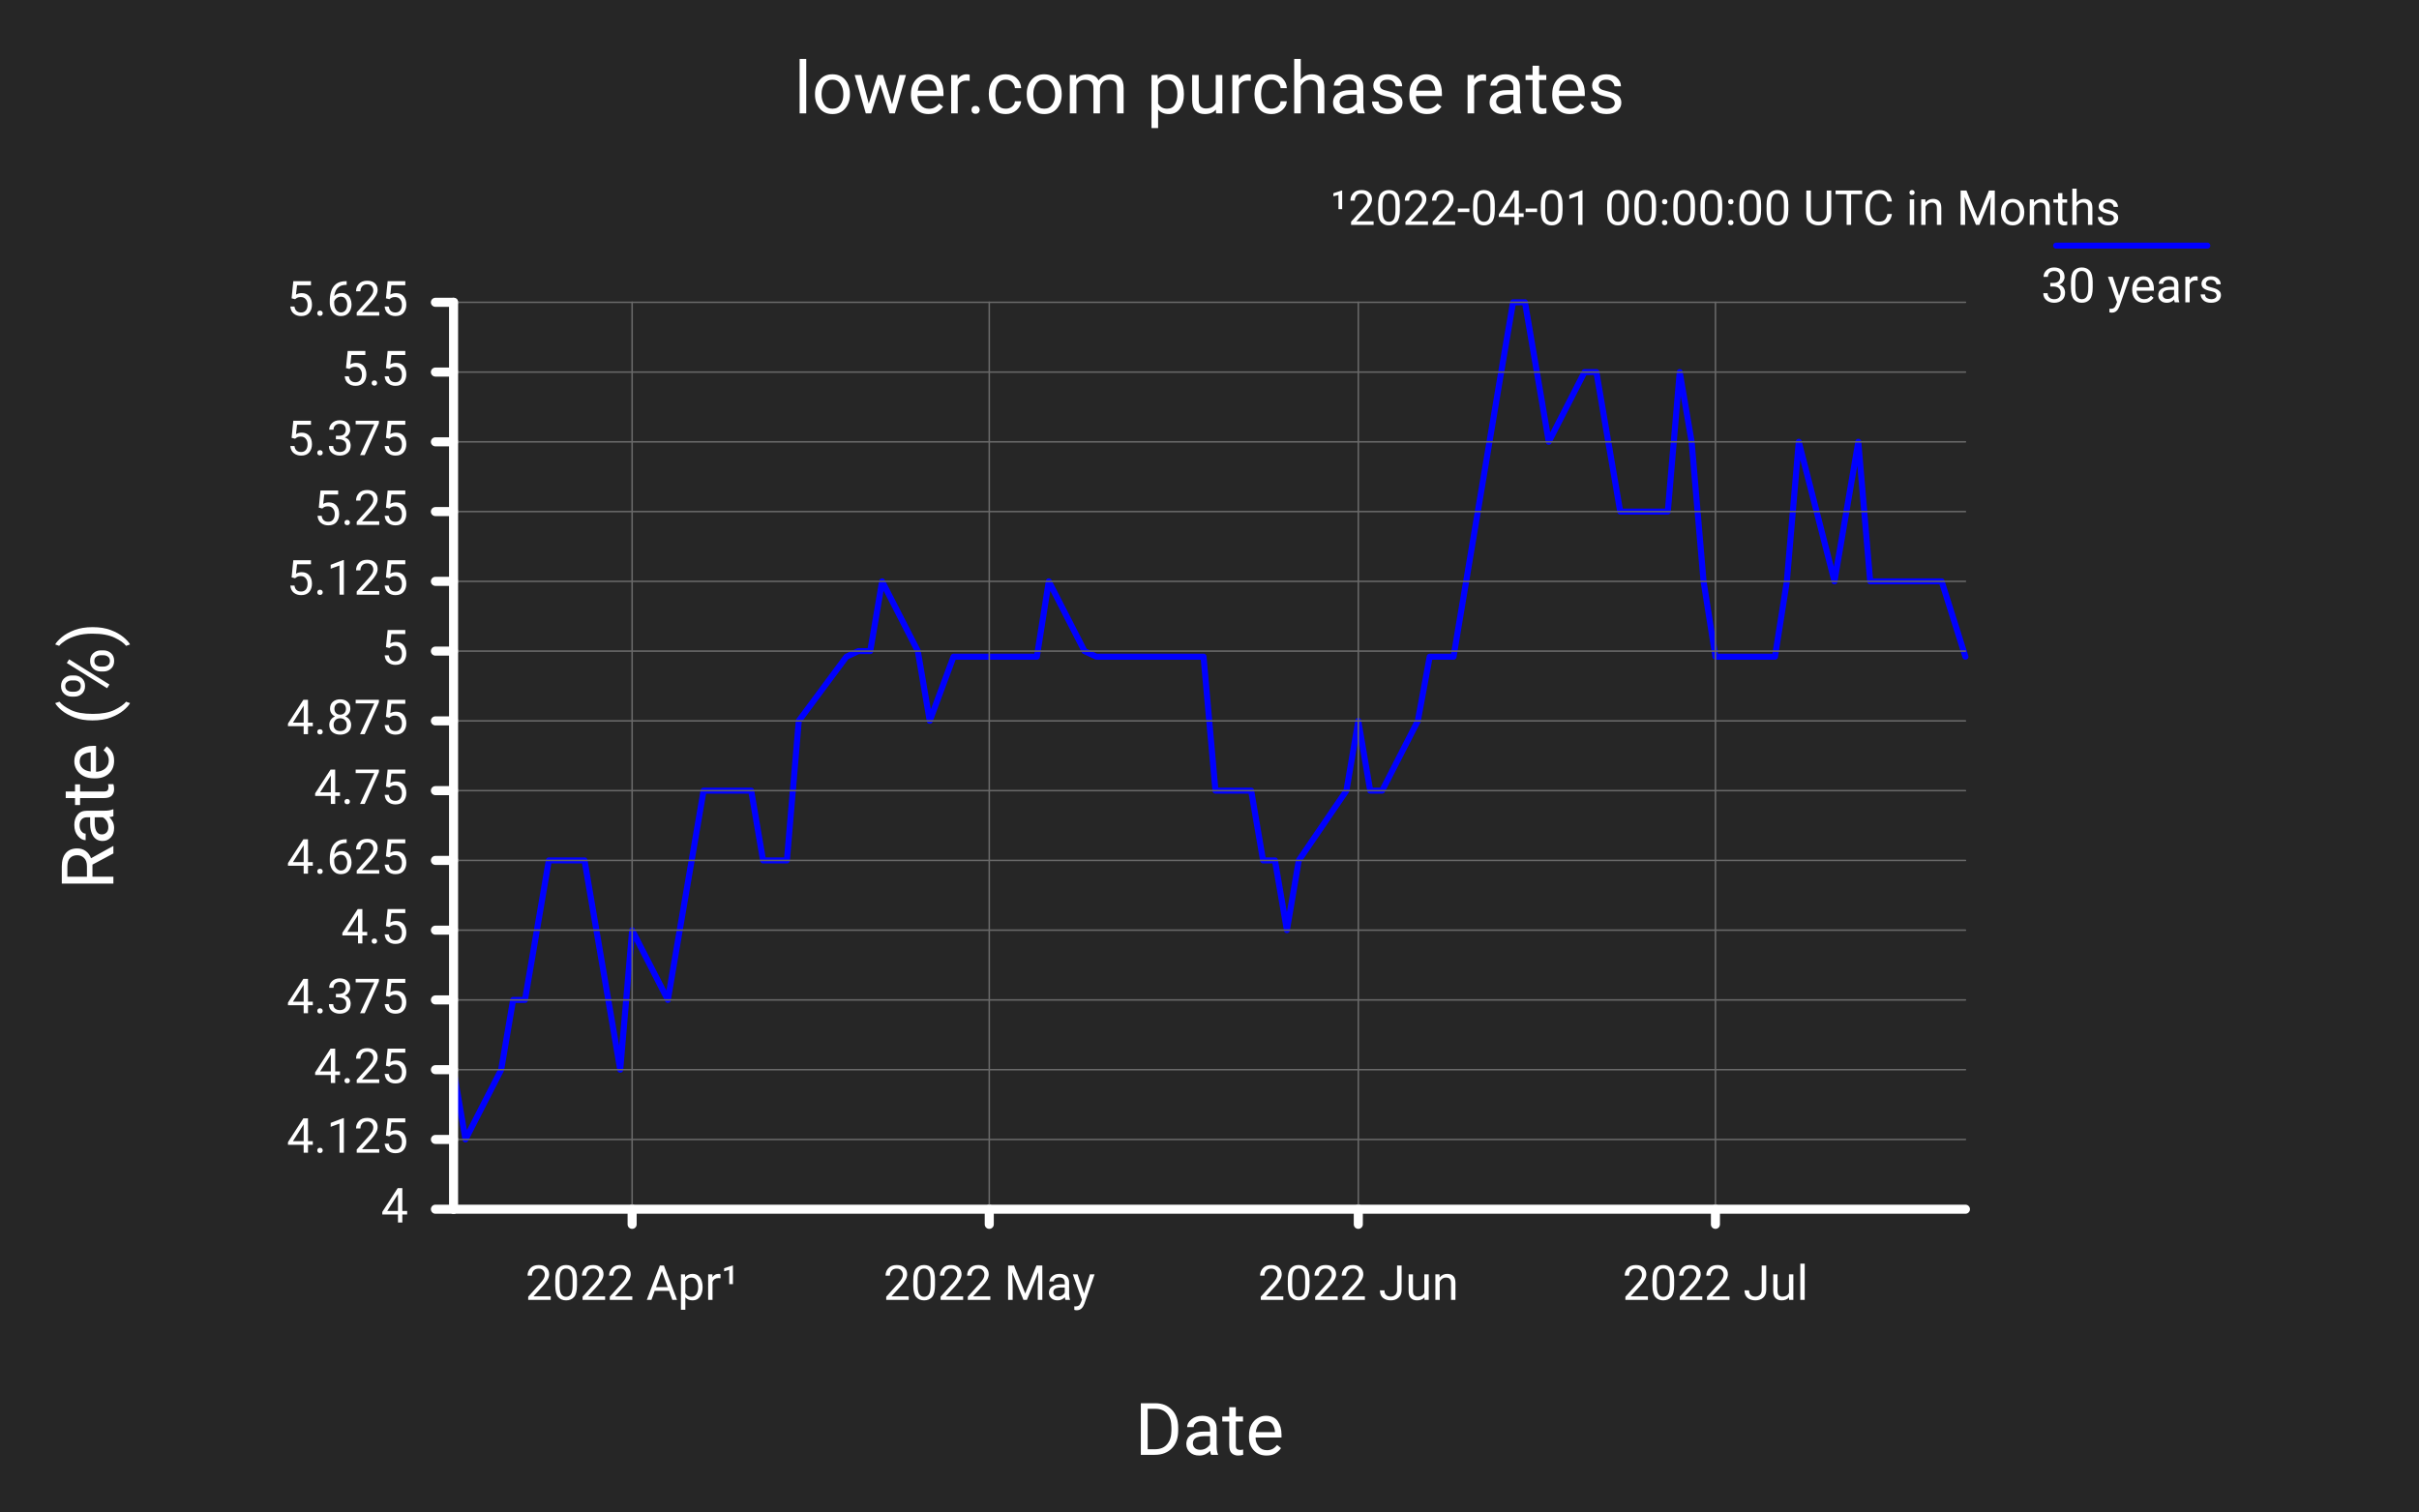
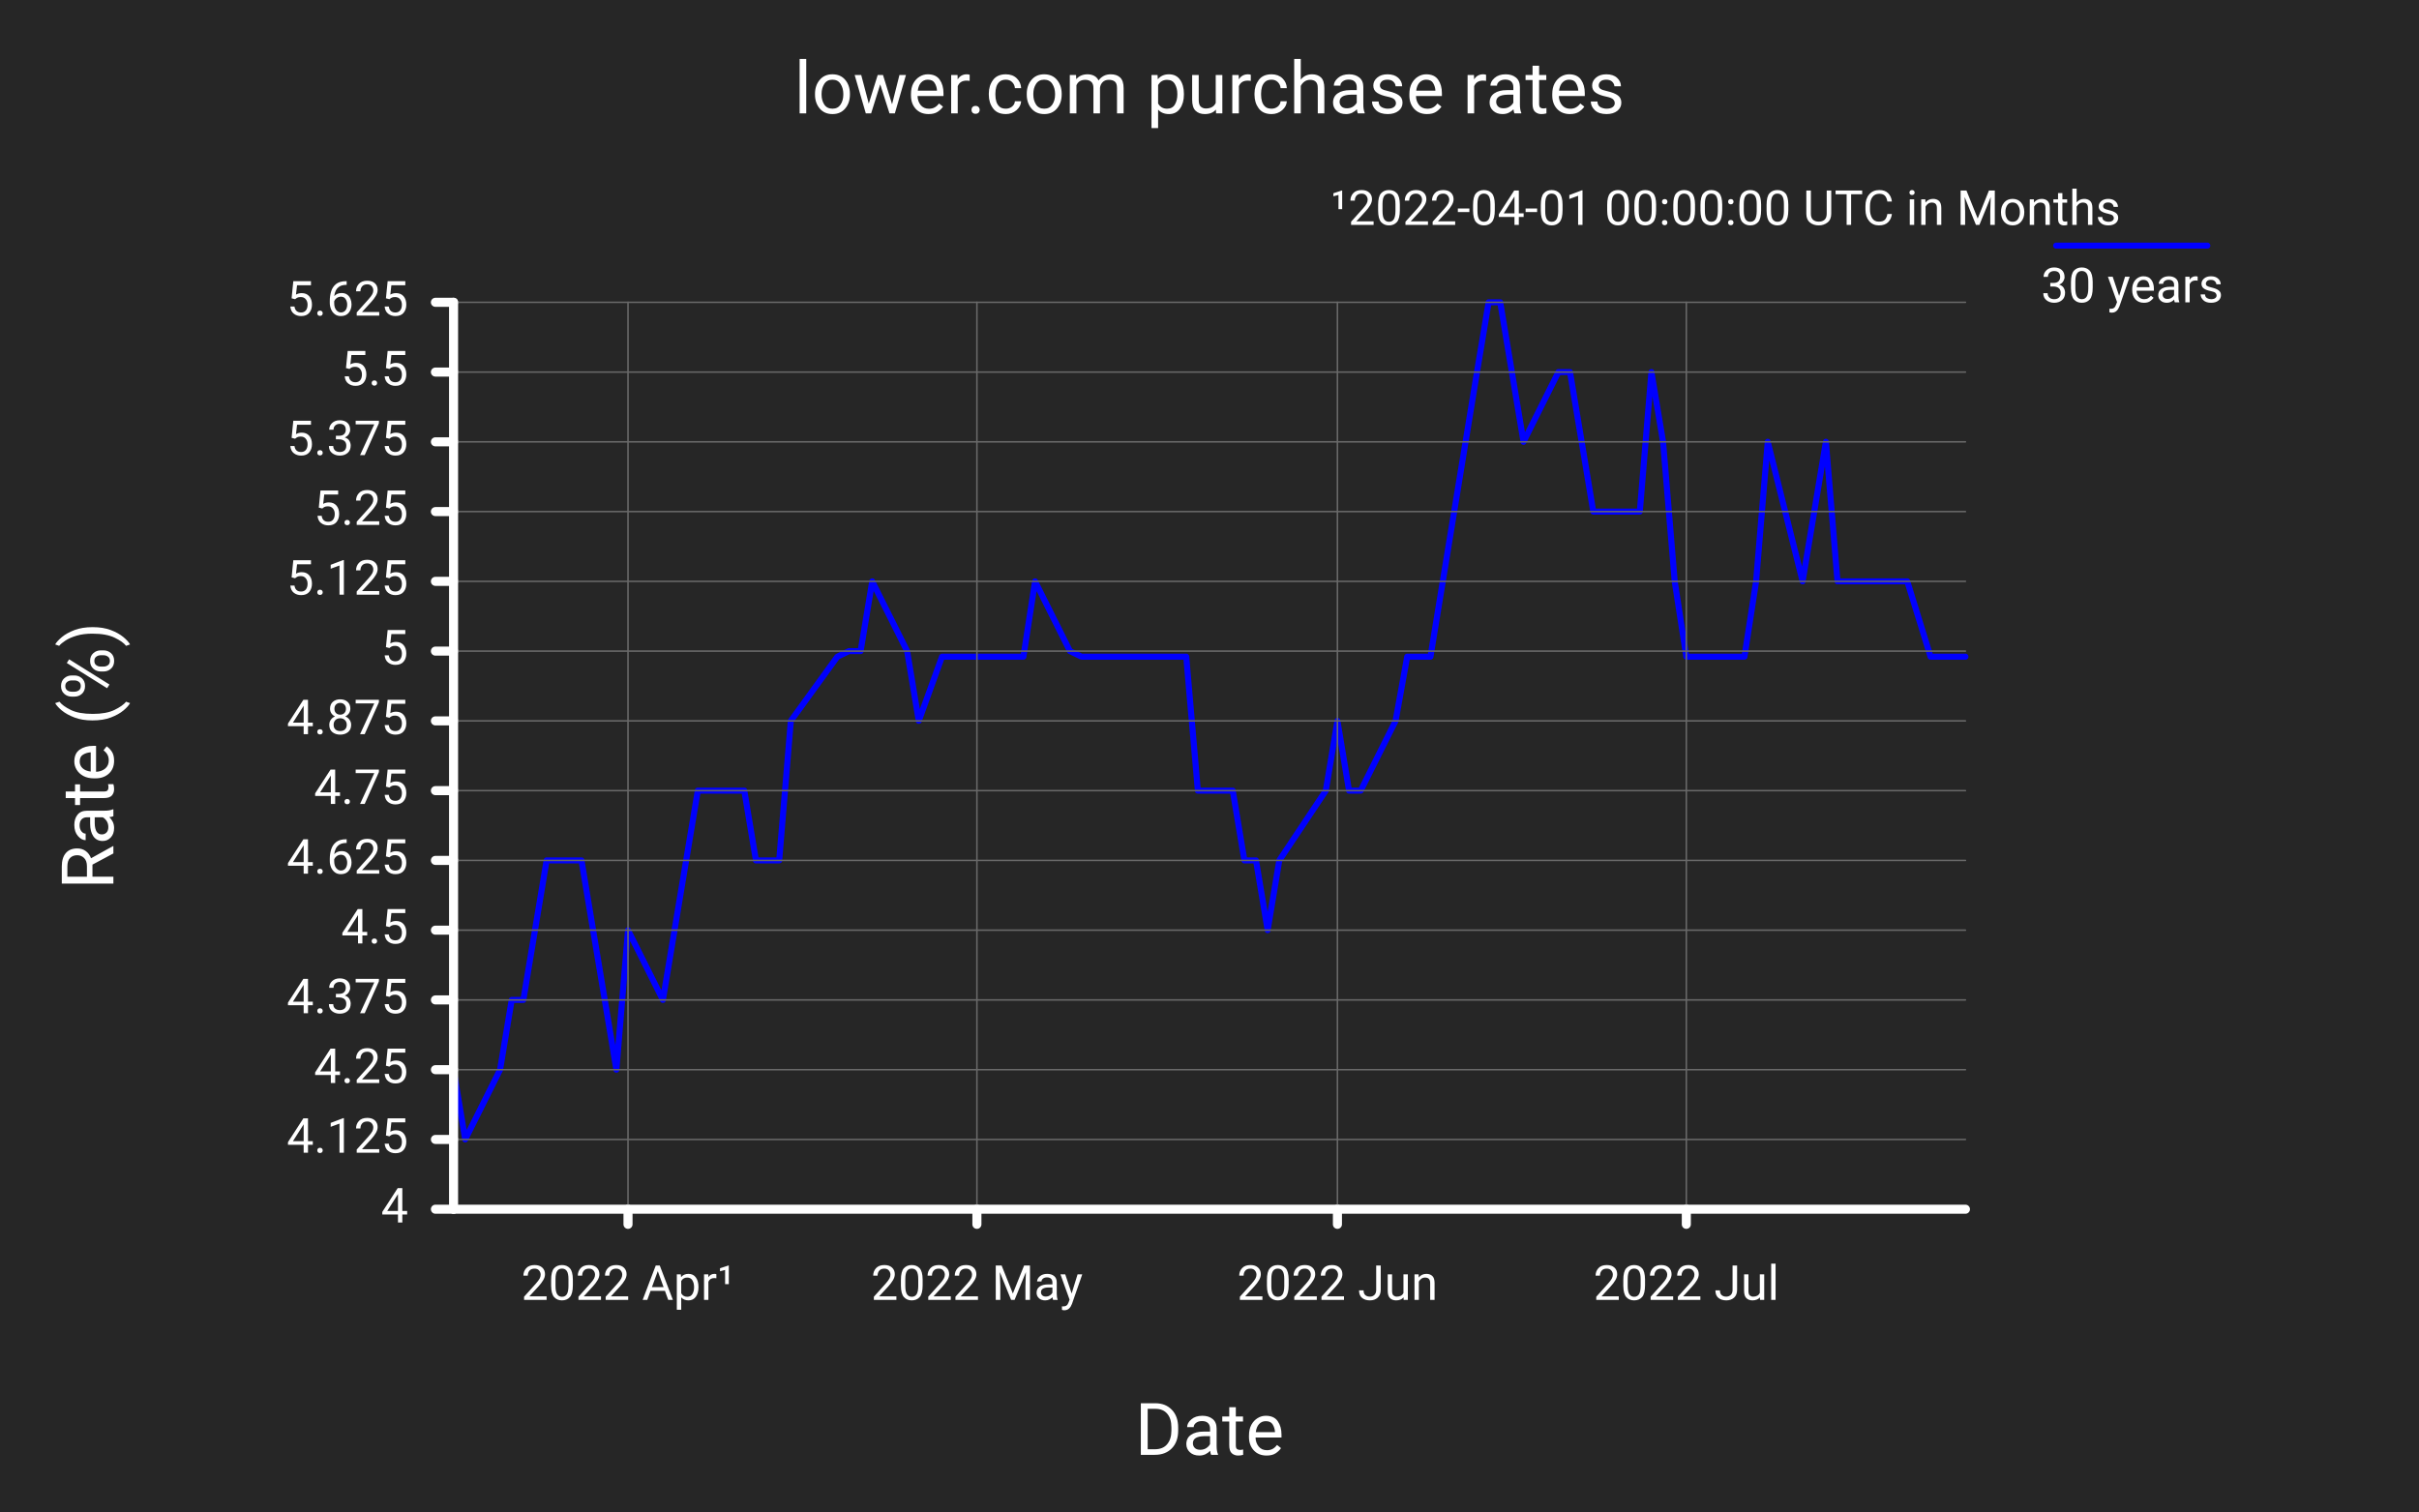
<svg xmlns="http://www.w3.org/2000/svg" class="poloto" width="800" height="500" viewBox="0 0 800 500">
  <style>.poloto{stroke-linecap:round;stroke-linejoin:round;font-family:Roboto,sans-serif;font-size:16px;}.poloto_background{fill:#262626;}.poloto_scatter{stroke-width:7}.poloto_tick_line{stroke:dimgray;stroke-width:0.5}.poloto_line{stroke-width:2}.poloto_text{fill: white;}.poloto_axis_lines{stroke: white;stroke-width:3;fill:none;stroke-dasharray:none}.poloto_title{font-size:24px;dominant-baseline:start;text-anchor:middle;}.poloto_xname{font-size:24px;dominant-baseline:start;text-anchor:middle;}.poloto_yname{font-size:24px;dominant-baseline:start;text-anchor:middle;}.poloto0stroke{stroke:blue;}.poloto1stroke{stroke:red;}.poloto2stroke{stroke:green;}.poloto3stroke{stroke:gold;}.poloto4stroke{stroke:aqua;}.poloto5stroke{stroke:lime;}.poloto6stroke{stroke:orange;}.poloto7stroke{stroke:chocolate;}.poloto0fill{fill:blue;}.poloto1fill{fill:red;}.poloto2fill{fill:green;}.poloto3fill{fill:gold;}.poloto4fill{fill:aqua;}.poloto5fill{fill:lime;}.poloto6fill{fill:orange;}.poloto7fill{fill:chocolate;}</style>
  <circle r="1e5" class="poloto_background" />
  <text class="poloto_text poloto_legend_text" x="675" y="100">30 years</text>
  <line class="poloto_line poloto_legend_icon poloto0stroke poloto0legend" stroke="black" x1="680" x2="730" y1="81.25" y2="81.25" />
-   <path class="poloto_line poloto0stroke" fill="none" stroke="black" d=" M 150.00 353.85 L 153.94 376.92 L 165.75 353.85 L 169.69 330.77 L 173.62 330.77 L 173.62 330.77 L 181.50 284.62 L 193.31 284.62 L 197.24 307.69 L 201.18 330.77 L 205.12 353.85 L 209.06 307.69 L 220.87 330.77 L 224.80 307.69 L 228.74 284.62 L 232.68 261.54 L 236.61 261.54 L 248.43 261.54 L 252.36 284.62 L 256.30 284.62 L 260.24 284.62 L 264.17 238.46 L 279.92 217.23 L 283.86 215.38 L 287.80 215.38 L 291.73 192.31 L 303.54 215.38 L 307.48 238.46 L 315.35 217.23 L 319.29 217.23 L 331.10 217.23 L 335.04 217.23 L 338.98 217.23 L 342.91 217.23 L 346.85 192.31 L 358.66 215.38 L 362.60 217.23 L 362.60 217.23 L 366.54 217.23 L 370.47 217.23 L 374.41 217.23 L 386.22 217.23 L 390.16 217.23 L 394.09 217.23 L 394.09 217.23 L 398.03 217.23 L 401.97 261.54 L 413.78 261.54 L 417.72 284.62 L 421.65 284.62 L 425.59 307.69 L 429.53 284.62 L 445.28 261.54 L 449.21 238.46 L 453.15 261.54 L 457.09 261.54 L 468.90 238.46 L 472.83 217.23 L 476.77 217.23 L 480.71 217.23 L 496.46 123.08 L 500.39 100.00 L 504.33 100.00 L 508.27 123.08 L 512.20 146.15 L 524.02 123.08 L 527.95 123.08 L 531.89 146.15 L 535.83 169.23 L 551.57 169.23 L 555.51 123.08 L 559.45 146.15 L 563.39 192.31 L 567.32 217.23 L 583.07 217.23 L 587.01 217.23 L 590.94 192.31 L 594.88 146.15 L 606.69 192.31 L 614.57 146.15 L 618.50 192.31 L 634.25 192.31 L 634.25 192.31 L 634.25 192.31 L 634.25 192.31 L 634.25 192.31 L 642.13 192.31 L 642.13 192.31 L 642.13 192.31 L 642.13 192.31 L 642.13 192.31 L 642.13 192.31 L 650.00 217.23" />
+   <path class="poloto_line poloto0stroke" fill="none" stroke="black" d=" M 150.00 353.85 L 153.85 376.92 L 165.38 353.85 L 169.23 330.77 L 173.08 330.77 L 173.08 330.77 L 180.77 284.62 L 192.31 284.62 L 196.15 307.69 L 200.00 330.77 L 203.85 353.85 L 207.69 307.69 L 219.23 330.77 L 223.08 307.69 L 226.92 284.62 L 230.77 261.54 L 234.62 261.54 L 246.15 261.54 L 250.00 284.62 L 253.85 284.62 L 257.69 284.62 L 261.54 238.46 L 276.92 217.23 L 280.77 215.38 L 284.62 215.38 L 288.46 192.31 L 300.00 215.38 L 303.85 238.46 L 311.54 217.23 L 315.38 217.23 L 326.92 217.23 L 330.77 217.23 L 334.62 217.23 L 338.46 217.23 L 342.31 192.31 L 353.85 215.38 L 357.69 217.23 L 357.69 217.23 L 361.54 217.23 L 365.38 217.23 L 369.23 217.23 L 380.77 217.23 L 384.62 217.23 L 388.46 217.23 L 388.46 217.23 L 392.31 217.23 L 396.15 261.54 L 407.69 261.54 L 411.54 284.62 L 415.38 284.62 L 419.23 307.69 L 423.08 284.62 L 438.46 261.54 L 442.31 238.46 L 446.15 261.54 L 450.00 261.54 L 461.54 238.46 L 465.38 217.23 L 469.23 217.23 L 473.08 217.23 L 488.46 123.08 L 492.31 100.00 L 496.15 100.00 L 500.00 123.08 L 503.85 146.15 L 515.38 123.08 L 519.23 123.08 L 523.08 146.15 L 526.92 169.23 L 542.31 169.23 L 546.15 123.08 L 550.00 146.15 L 553.85 192.31 L 557.69 217.23 L 573.08 217.23 L 576.92 217.23 L 580.77 192.31 L 584.62 146.15 L 596.15 192.31 L 603.85 146.15 L 607.69 192.31 L 623.08 192.31 L 623.08 192.31 L 623.08 192.31 L 623.08 192.31 L 623.08 192.31 L 630.77 192.31 L 630.77 192.31 L 630.77 192.31 L 630.77 192.31 L 630.77 192.31 L 630.77 192.31 L 638.46 217.23 L 650.00 217.23" />
  <text class="poloto_labels poloto_text poloto_title" x="400" y="37.5">lower.com purchase rates</text>
  <text class="poloto_labels poloto_text poloto_xname" x="400" y="481.25">Date</text>
  <text class="poloto_labels poloto_text poloto_yname" transform="rotate(-90,37.5,250)" x="37.5" y="250">Rate (%)</text>
  <text class="poloto_tick_labels poloto_text" dominant-baseline="middle" text-anchor="start" x="150" y="70" />
  <line class="poloto_axis_lines" stroke="black" x1="150" x2="144" y1="400" y2="400" />
  <line class="poloto_tick_line" stroke="black" x1="150" x2="650" y1="400" y2="400" />
  <text class="poloto_tick_labels poloto_text" dominant-baseline="middle" text-anchor="end" x="135" y="400">4</text>
  <line class="poloto_axis_lines" stroke="black" x1="150" x2="144" y1="376.923" y2="376.923" />
  <line class="poloto_tick_line" stroke="black" x1="150" x2="650" y1="376.923" y2="376.923" />
  <text class="poloto_tick_labels poloto_text" dominant-baseline="middle" text-anchor="end" x="135" y="376.923">4.125</text>
  <line class="poloto_axis_lines" stroke="black" x1="150" x2="144" y1="353.846" y2="353.846" />
  <line class="poloto_tick_line" stroke="black" x1="150" x2="650" y1="353.846" y2="353.846" />
  <text class="poloto_tick_labels poloto_text" dominant-baseline="middle" text-anchor="end" x="135" y="353.846">4.25</text>
  <line class="poloto_axis_lines" stroke="black" x1="150" x2="144" y1="330.769" y2="330.769" />
  <line class="poloto_tick_line" stroke="black" x1="150" x2="650" y1="330.769" y2="330.769" />
  <text class="poloto_tick_labels poloto_text" dominant-baseline="middle" text-anchor="end" x="135" y="330.769">4.375</text>
  <line class="poloto_axis_lines" stroke="black" x1="150" x2="144" y1="307.692" y2="307.692" />
  <line class="poloto_tick_line" stroke="black" x1="150" x2="650" y1="307.692" y2="307.692" />
  <text class="poloto_tick_labels poloto_text" dominant-baseline="middle" text-anchor="end" x="135" y="307.692">4.5</text>
  <line class="poloto_axis_lines" stroke="black" x1="150" x2="144" y1="284.615" y2="284.615" />
  <line class="poloto_tick_line" stroke="black" x1="150" x2="650" y1="284.615" y2="284.615" />
  <text class="poloto_tick_labels poloto_text" dominant-baseline="middle" text-anchor="end" x="135" y="284.615">4.625</text>
  <line class="poloto_axis_lines" stroke="black" x1="150" x2="144" y1="261.538" y2="261.538" />
  <line class="poloto_tick_line" stroke="black" x1="150" x2="650" y1="261.538" y2="261.538" />
  <text class="poloto_tick_labels poloto_text" dominant-baseline="middle" text-anchor="end" x="135" y="261.538">4.75</text>
  <line class="poloto_axis_lines" stroke="black" x1="150" x2="144" y1="238.462" y2="238.462" />
  <line class="poloto_tick_line" stroke="black" x1="150" x2="650" y1="238.462" y2="238.462" />
  <text class="poloto_tick_labels poloto_text" dominant-baseline="middle" text-anchor="end" x="135" y="238.462">4.875</text>
  <line class="poloto_axis_lines" stroke="black" x1="150" x2="144" y1="215.385" y2="215.385" />
  <line class="poloto_tick_line" stroke="black" x1="150" x2="650" y1="215.385" y2="215.385" />
  <text class="poloto_tick_labels poloto_text" dominant-baseline="middle" text-anchor="end" x="135" y="215.385">5</text>
  <line class="poloto_axis_lines" stroke="black" x1="150" x2="144" y1="192.308" y2="192.308" />
  <line class="poloto_tick_line" stroke="black" x1="150" x2="650" y1="192.308" y2="192.308" />
  <text class="poloto_tick_labels poloto_text" dominant-baseline="middle" text-anchor="end" x="135" y="192.308">5.125</text>
  <line class="poloto_axis_lines" stroke="black" x1="150" x2="144" y1="169.231" y2="169.231" />
  <line class="poloto_tick_line" stroke="black" x1="150" x2="650" y1="169.231" y2="169.231" />
  <text class="poloto_tick_labels poloto_text" dominant-baseline="middle" text-anchor="end" x="135" y="169.231">5.25</text>
  <line class="poloto_axis_lines" stroke="black" x1="150" x2="144" y1="146.154" y2="146.154" />
  <line class="poloto_tick_line" stroke="black" x1="150" x2="650" y1="146.154" y2="146.154" />
  <text class="poloto_tick_labels poloto_text" dominant-baseline="middle" text-anchor="end" x="135" y="146.154">5.375</text>
  <line class="poloto_axis_lines" stroke="black" x1="150" x2="144" y1="123.077" y2="123.077" />
  <line class="poloto_tick_line" stroke="black" x1="150" x2="650" y1="123.077" y2="123.077" />
  <text class="poloto_tick_labels poloto_text" dominant-baseline="middle" text-anchor="end" x="135" y="123.077">5.5</text>
  <line class="poloto_axis_lines" stroke="black" x1="150" x2="144" y1="100" y2="100" />
  <line class="poloto_tick_line" stroke="black" x1="150" x2="650" y1="100" y2="100" />
  <text class="poloto_tick_labels poloto_text" dominant-baseline="middle" text-anchor="end" x="135" y="100">5.625</text>
  <text class="poloto_tick_labels poloto_text" dominant-baseline="middle" text-anchor="start" x="440" y="70">¹2022-04-01 00:00:00 UTC in Months</text>
-   <line class="poloto_axis_lines" stroke="black" x1="209.055" x2="209.055" y1="400" y2="405" />
-   <line class="poloto_tick_line" stroke="black" x1="209.055" x2="209.055" y1="400" y2="100" />
-   <text class="poloto_tick_labels poloto_text" dominant-baseline="start" text-anchor="middle" x="209.055" y="430">2022 Apr¹</text>
-   <line class="poloto_axis_lines" stroke="black" x1="327.165" x2="327.165" y1="400" y2="405" />
-   <line class="poloto_tick_line" stroke="black" x1="327.165" x2="327.165" y1="400" y2="100" />
-   <text class="poloto_tick_labels poloto_text" dominant-baseline="start" text-anchor="middle" x="327.165" y="430">2022 May</text>
-   <line class="poloto_axis_lines" stroke="black" x1="449.213" x2="449.213" y1="400" y2="405" />
-   <line class="poloto_tick_line" stroke="black" x1="449.213" x2="449.213" y1="400" y2="100" />
-   <text class="poloto_tick_labels poloto_text" dominant-baseline="start" text-anchor="middle" x="449.213" y="430">2022 Jun</text>
-   <line class="poloto_axis_lines" stroke="black" x1="567.323" x2="567.323" y1="400" y2="405" />
-   <line class="poloto_tick_line" stroke="black" x1="567.323" x2="567.323" y1="400" y2="100" />
-   <text class="poloto_tick_labels poloto_text" dominant-baseline="start" text-anchor="middle" x="567.323" y="430">2022 Jul</text>
+   <line class="poloto_axis_lines" stroke="black" x1="207.692" x2="207.692" y1="400" y2="405" />
+   <line class="poloto_tick_line" stroke="black" x1="207.692" x2="207.692" y1="400" y2="100" />
+   <text class="poloto_tick_labels poloto_text" dominant-baseline="start" text-anchor="middle" x="207.692" y="430">2022 Apr¹</text>
+   <line class="poloto_axis_lines" stroke="black" x1="323.077" x2="323.077" y1="400" y2="405" />
+   <line class="poloto_tick_line" stroke="black" x1="323.077" x2="323.077" y1="400" y2="100" />
+   <text class="poloto_tick_labels poloto_text" dominant-baseline="start" text-anchor="middle" x="323.077" y="430">2022 May</text>
+   <line class="poloto_axis_lines" stroke="black" x1="442.308" x2="442.308" y1="400" y2="405" />
+   <line class="poloto_tick_line" stroke="black" x1="442.308" x2="442.308" y1="400" y2="100" />
+   <text class="poloto_tick_labels poloto_text" dominant-baseline="start" text-anchor="middle" x="442.308" y="430">2022 Jun</text>
+   <line class="poloto_axis_lines" stroke="black" x1="557.692" x2="557.692" y1="400" y2="405" />
+   <line class="poloto_tick_line" stroke="black" x1="557.692" x2="557.692" y1="400" y2="100" />
+   <text class="poloto_tick_labels poloto_text" dominant-baseline="start" text-anchor="middle" x="557.692" y="430">2022 Jul</text>
  <path stroke="black" fill="none" class="poloto_axis_lines" d=" M 150 400 L 650 400" />
  <path stroke="black" fill="none" class="poloto_axis_lines" d=" M 150 400 L 150 100" />
</svg>
